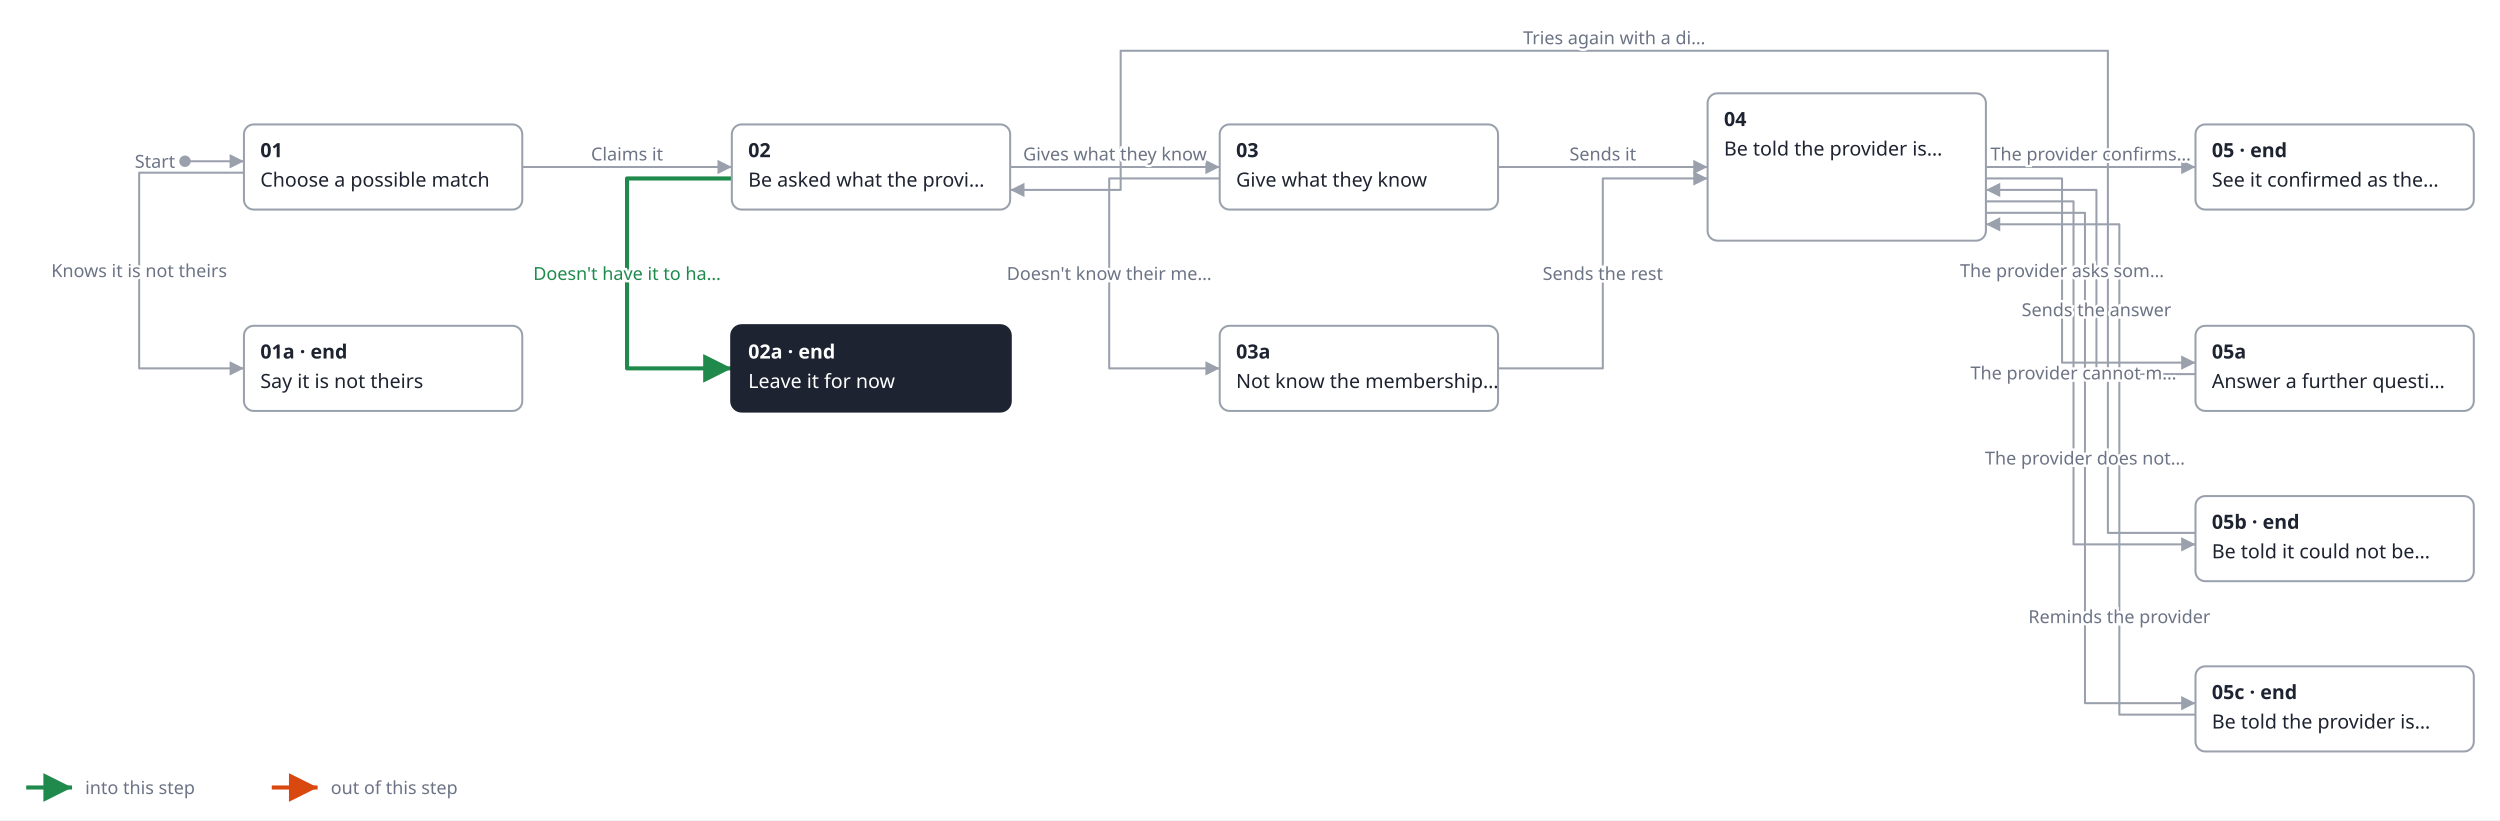
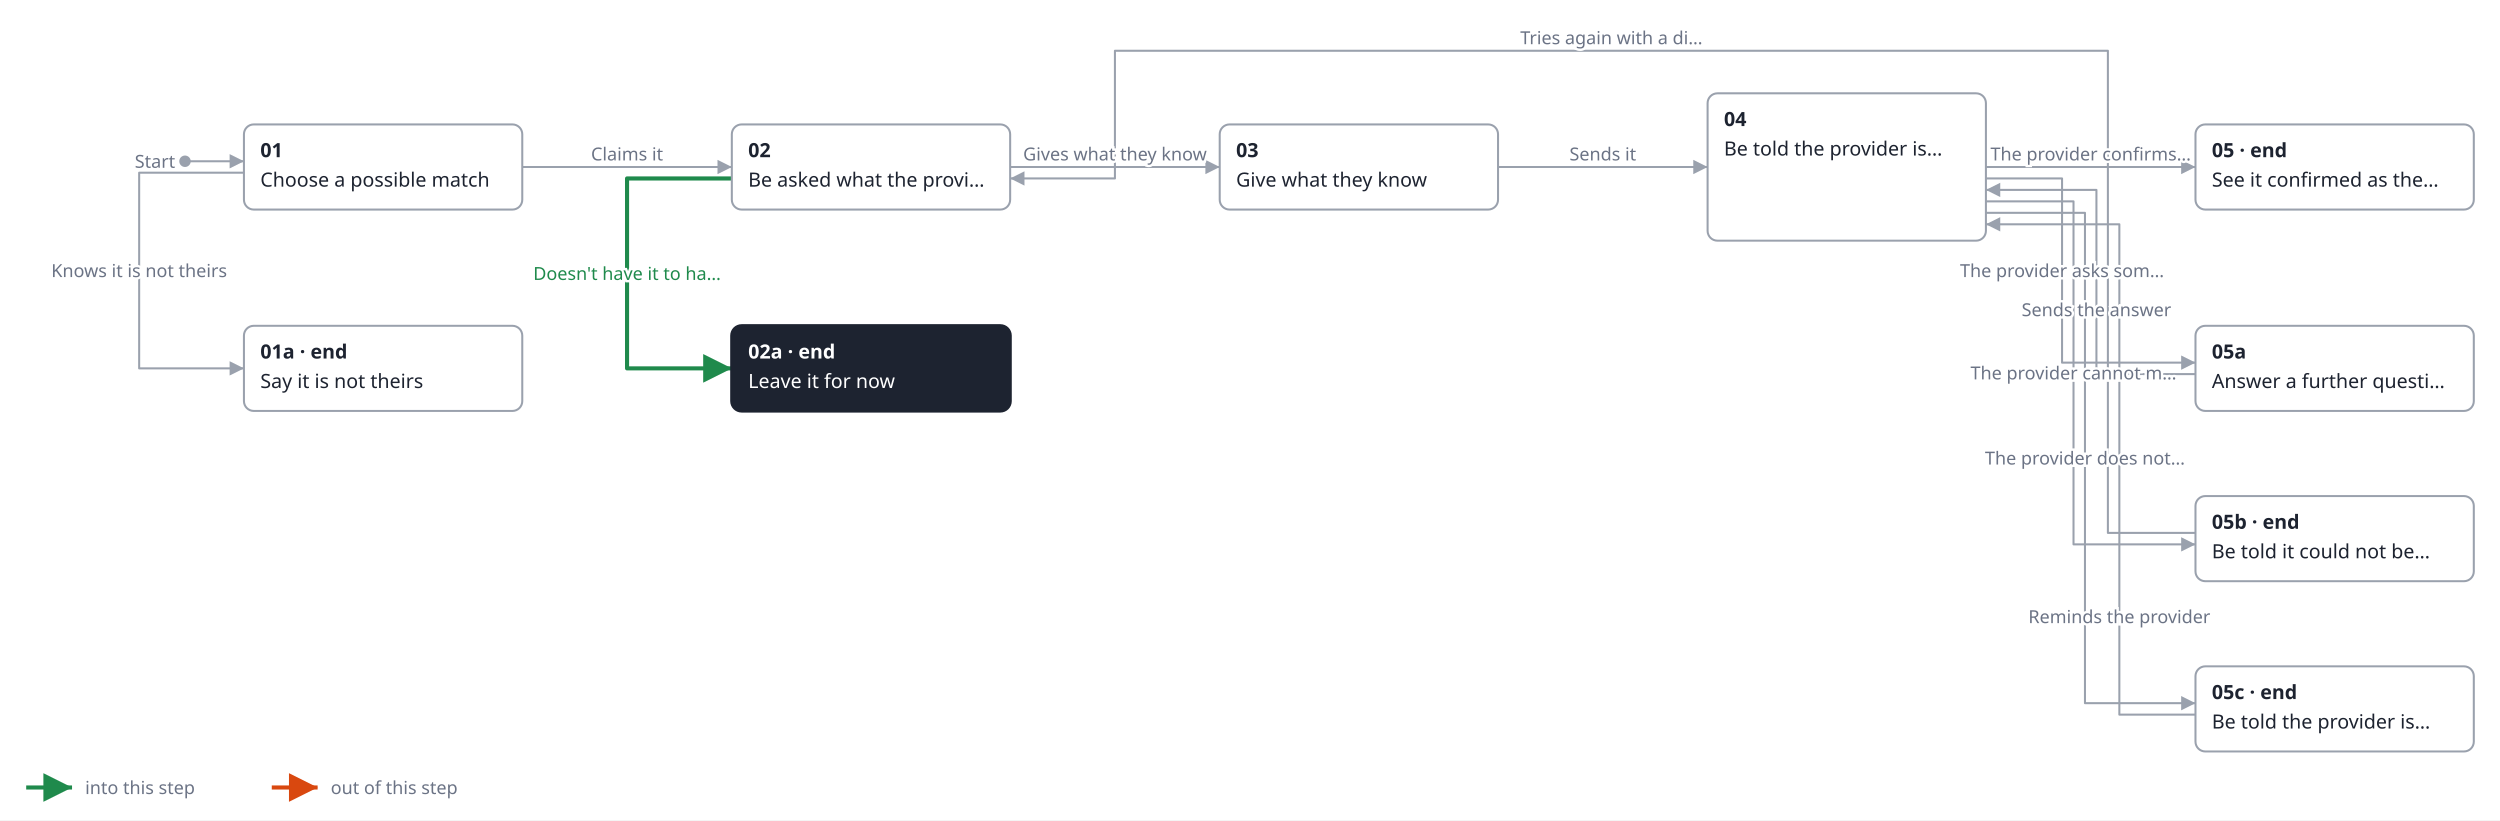
<svg xmlns="http://www.w3.org/2000/svg" width="1527" height="501" viewBox="0 0 1527 501" font-family="sans-serif">
  <defs>
    <marker id="arrow-in" viewBox="0 0 10 10" refX="10" refY="5" markerWidth="7" markerHeight="7" orient="auto-start-reverse">
      <path d="M0,0 L10,5 L0,10 z" fill="#1f8a4c" />
    </marker>
    <marker id="arrow-out" viewBox="0 0 10 10" refX="10" refY="5" markerWidth="7" markerHeight="7" orient="auto-start-reverse">
      <path d="M0,0 L10,5 L0,10 z" fill="#d9480f" />
    </marker>
    <marker id="arrow-line" viewBox="0 0 10 10" refX="10" refY="5" markerWidth="7" markerHeight="7" orient="auto-start-reverse">
      <path d="M0,0 L10,5 L0,10 z" fill="#9aa1ad" />
    </marker>
  </defs>
  <rect width="1527" height="501" fill="#ffffff" />
  <g transform="translate(21,5)">
    <path d="M298,97 L426,97" fill="none" stroke="#9aa1ad" stroke-width="1.25" stroke-linejoin="round" marker-end="url(#arrow-line)" />
    <path d="M128,100.5 L64,100.5 L64,220 L128,220" fill="none" stroke="#9aa1ad" stroke-width="1.25" stroke-linejoin="round" marker-end="url(#arrow-line)" />
    <path d="M596,97 L724,97" fill="none" stroke="#9aa1ad" stroke-width="1.25" stroke-linejoin="round" marker-end="url(#arrow-line)" />
    <path d="M894,97 L1022,97" fill="none" stroke="#9aa1ad" stroke-width="1.25" stroke-linejoin="round" marker-end="url(#arrow-line)" />
-     <path d="M724,104 L656.5,104 L656.5,220 L724,220" fill="none" stroke="#9aa1ad" stroke-width="1.25" stroke-linejoin="round" marker-end="url(#arrow-line)" />
-     <path d="M894,220 L958,220 L958,104 L1022,104" fill="none" stroke="#9aa1ad" stroke-width="1.25" stroke-linejoin="round" marker-end="url(#arrow-line)" />
    <path d="M1192,97 L1320,97" fill="none" stroke="#9aa1ad" stroke-width="1.25" stroke-linejoin="round" marker-end="url(#arrow-line)" />
    <path d="M1192,104 L1238.5,104 L1238.5,216.5 L1320,216.5" fill="none" stroke="#9aa1ad" stroke-width="1.25" stroke-linejoin="round" marker-end="url(#arrow-line)" />
    <path d="M1192,118 L1245.5,118 L1245.5,327.5 L1320,327.5" fill="none" stroke="#9aa1ad" stroke-width="1.25" stroke-linejoin="round" marker-end="url(#arrow-line)" />
    <path d="M1192,125 L1252.5,125 L1252.5,424.5 L1320,424.5" fill="none" stroke="#9aa1ad" stroke-width="1.25" stroke-linejoin="round" marker-end="url(#arrow-line)" />
    <path d="M1320,223.5 L1259.5,223.5 L1259.5,111 L1192,111" fill="none" stroke="#9aa1ad" stroke-width="1.25" stroke-linejoin="round" marker-end="url(#arrow-line)" />
-     <path d="M1320,320.5 L1266.5,320.5 L1266.5,26 L663.5,26 L663.5,111 L596,111" fill="none" stroke="#9aa1ad" stroke-width="1.25" stroke-linejoin="round" marker-end="url(#arrow-line)" />
+     <path d="M1320,320.5 L1266.5,320.5 L1266.5,26 L660,26 L660,104 L596,104" fill="none" stroke="#9aa1ad" stroke-width="1.25" stroke-linejoin="round" marker-end="url(#arrow-line)" />
    <path d="M1320,431.5 L1273.5,431.5 L1273.5,132 L1192,132" fill="none" stroke="#9aa1ad" stroke-width="1.25" stroke-linejoin="round" marker-end="url(#arrow-line)" />
    <path d="M426,104 L362,104 L362,220 L426,220" fill="none" stroke="#1f8a4c" stroke-width="2.5" stroke-linejoin="round" marker-end="url(#arrow-in)" />
    <circle cx="92" cy="93.5" r="3.5" fill="#9aa1ad" />
    <path d="M92,93.5 L128,93.5" fill="none" stroke="#9aa1ad" stroke-width="1.25" marker-end="url(#arrow-line)" />
    <rect x="128" y="71" width="170" height="52" rx="6" fill="#ffffff" stroke="#9aa1ad" stroke-width="1.25" />
    <text x="138" y="91" font-size="12" font-weight="bold" fill="#1d2330">01</text>
    <text x="138" y="109" font-size="12" fill="#1d2330">Choose a possible match</text>
    <rect x="128" y="194" width="170" height="52" rx="6" fill="#ffffff" stroke="#9aa1ad" stroke-width="1.25" />
    <text x="138" y="214" font-size="12" font-weight="bold" fill="#1d2330">01a · end</text>
    <text x="138" y="232" font-size="12" fill="#1d2330">Say it is not theirs</text>
    <rect x="426" y="71" width="170" height="52" rx="6" fill="#ffffff" stroke="#9aa1ad" stroke-width="1.25" />
    <text x="436" y="91" font-size="12" font-weight="bold" fill="#1d2330">02</text>
    <text x="436" y="109" font-size="12" fill="#1d2330">Be asked what the provi…</text>
    <rect x="426" y="194" width="170" height="52" rx="6" fill="#1d2330" stroke="#1d2330" stroke-width="2" />
    <text x="436" y="214" font-size="12" font-weight="bold" fill="#ffffff">02a · end</text>
    <text x="436" y="232" font-size="12" fill="#ffffff">Leave it for now</text>
    <rect x="724" y="71" width="170" height="52" rx="6" fill="#ffffff" stroke="#9aa1ad" stroke-width="1.25" />
    <text x="734" y="91" font-size="12" font-weight="bold" fill="#1d2330">03</text>
    <text x="734" y="109" font-size="12" fill="#1d2330">Give what they know</text>
-     <rect x="724" y="194" width="170" height="52" rx="6" fill="#ffffff" stroke="#9aa1ad" stroke-width="1.25" />
-     <text x="734" y="214" font-size="12" font-weight="bold" fill="#1d2330">03a</text>
-     <text x="734" y="232" font-size="12" fill="#1d2330">Not know the membership…</text>
    <rect x="1022" y="52" width="170" height="90" rx="6" fill="#ffffff" stroke="#9aa1ad" stroke-width="1.25" />
    <text x="1032" y="72" font-size="12" font-weight="bold" fill="#1d2330">04</text>
    <text x="1032" y="90" font-size="12" fill="#1d2330">Be told the provider is…</text>
    <rect x="1320" y="71" width="170" height="52" rx="6" fill="#ffffff" stroke="#9aa1ad" stroke-width="1.25" />
    <text x="1330" y="91" font-size="12" font-weight="bold" fill="#1d2330">05 · end</text>
    <text x="1330" y="109" font-size="12" fill="#1d2330">See it confirmed as the…</text>
    <rect x="1320" y="194" width="170" height="52" rx="6" fill="#ffffff" stroke="#9aa1ad" stroke-width="1.25" />
    <text x="1330" y="214" font-size="12" font-weight="bold" fill="#1d2330">05a</text>
    <text x="1330" y="232" font-size="12" fill="#1d2330">Answer a further questi…</text>
    <rect x="1320" y="298" width="170" height="52" rx="6" fill="#ffffff" stroke="#9aa1ad" stroke-width="1.25" />
    <text x="1330" y="318" font-size="12" font-weight="bold" fill="#1d2330">05b · end</text>
    <text x="1330" y="336" font-size="12" fill="#1d2330">Be told it could not be…</text>
    <rect x="1320" y="402" width="170" height="52" rx="6" fill="#ffffff" stroke="#9aa1ad" stroke-width="1.25" />
    <text x="1330" y="422" font-size="12" font-weight="bold" fill="#1d2330">05c · end</text>
    <text x="1330" y="440" font-size="12" fill="#1d2330">Be told the provider is…</text>
    <text x="362" y="93" font-size="11" text-anchor="middle" fill="#6b7385" stroke="#ffffff" stroke-width="3" paint-order="stroke">Claims it</text>
    <text x="64" y="164.25" font-size="11" text-anchor="middle" fill="#6b7385" stroke="#ffffff" stroke-width="3" paint-order="stroke">Knows it is not theirs</text>
    <text x="660" y="93" font-size="11" text-anchor="middle" fill="#6b7385" stroke="#ffffff" stroke-width="3" paint-order="stroke">Gives what they know</text>
    <text x="958" y="93" font-size="11" text-anchor="middle" fill="#6b7385" stroke="#ffffff" stroke-width="3" paint-order="stroke">Sends it</text>
-     <text x="656.5" y="166" font-size="11" text-anchor="middle" fill="#6b7385" stroke="#ffffff" stroke-width="3" paint-order="stroke">Doesn't know their me…</text>
-     <text x="958" y="166" font-size="11" text-anchor="middle" fill="#6b7385" stroke="#ffffff" stroke-width="3" paint-order="stroke">Sends the rest</text>
    <text x="1256" y="93" font-size="11" text-anchor="middle" fill="#6b7385" stroke="#ffffff" stroke-width="3" paint-order="stroke">The provider confirms…</text>
    <text x="1238.5" y="164.25" font-size="11" text-anchor="middle" fill="#6b7385" stroke="#ffffff" stroke-width="3" paint-order="stroke">The provider asks som…</text>
    <text x="1245.5" y="226.75" font-size="11" text-anchor="middle" fill="#6b7385" stroke="#ffffff" stroke-width="3" paint-order="stroke">The provider cannot m…</text>
    <text x="1252.5" y="278.75" font-size="11" text-anchor="middle" fill="#6b7385" stroke="#ffffff" stroke-width="3" paint-order="stroke">The provider does not…</text>
    <text x="1259.5" y="188.125" font-size="11" text-anchor="middle" fill="#6b7385" stroke="#ffffff" stroke-width="3" paint-order="stroke">Sends the answer</text>
-     <text x="965" y="22" font-size="11" text-anchor="middle" fill="#6b7385" stroke="#ffffff" stroke-width="3" paint-order="stroke">Tries again with a di…</text>
+     <text x="963.25" y="22" font-size="11" text-anchor="middle" fill="#6b7385" stroke="#ffffff" stroke-width="3" paint-order="stroke">Tries again with a di…</text>
    <text x="1273.5" y="375.6" font-size="11" text-anchor="middle" fill="#6b7385" stroke="#ffffff" stroke-width="3" paint-order="stroke">Reminds the provider</text>
    <text x="362" y="166" font-size="11" text-anchor="middle" fill="#1f8a4c" stroke="#ffffff" stroke-width="3" paint-order="stroke">Doesn't have it to ha…</text>
    <text x="86" y="97.5" font-size="11" text-anchor="end" fill="#6b7385" stroke="#ffffff" stroke-width="3" paint-order="stroke">Start</text>
  </g>
  <path d="M16,481 L44,481" stroke="#1f8a4c" stroke-width="2.5" marker-end="url(#arrow-in)" />
  <text x="52" y="485" font-size="11" fill="#6b7385">into this step</text>
  <path d="M166,481 L194,481" stroke="#d9480f" stroke-width="2.5" marker-end="url(#arrow-out)" />
  <text x="202" y="485" font-size="11" fill="#6b7385">out of this step</text>
</svg>
